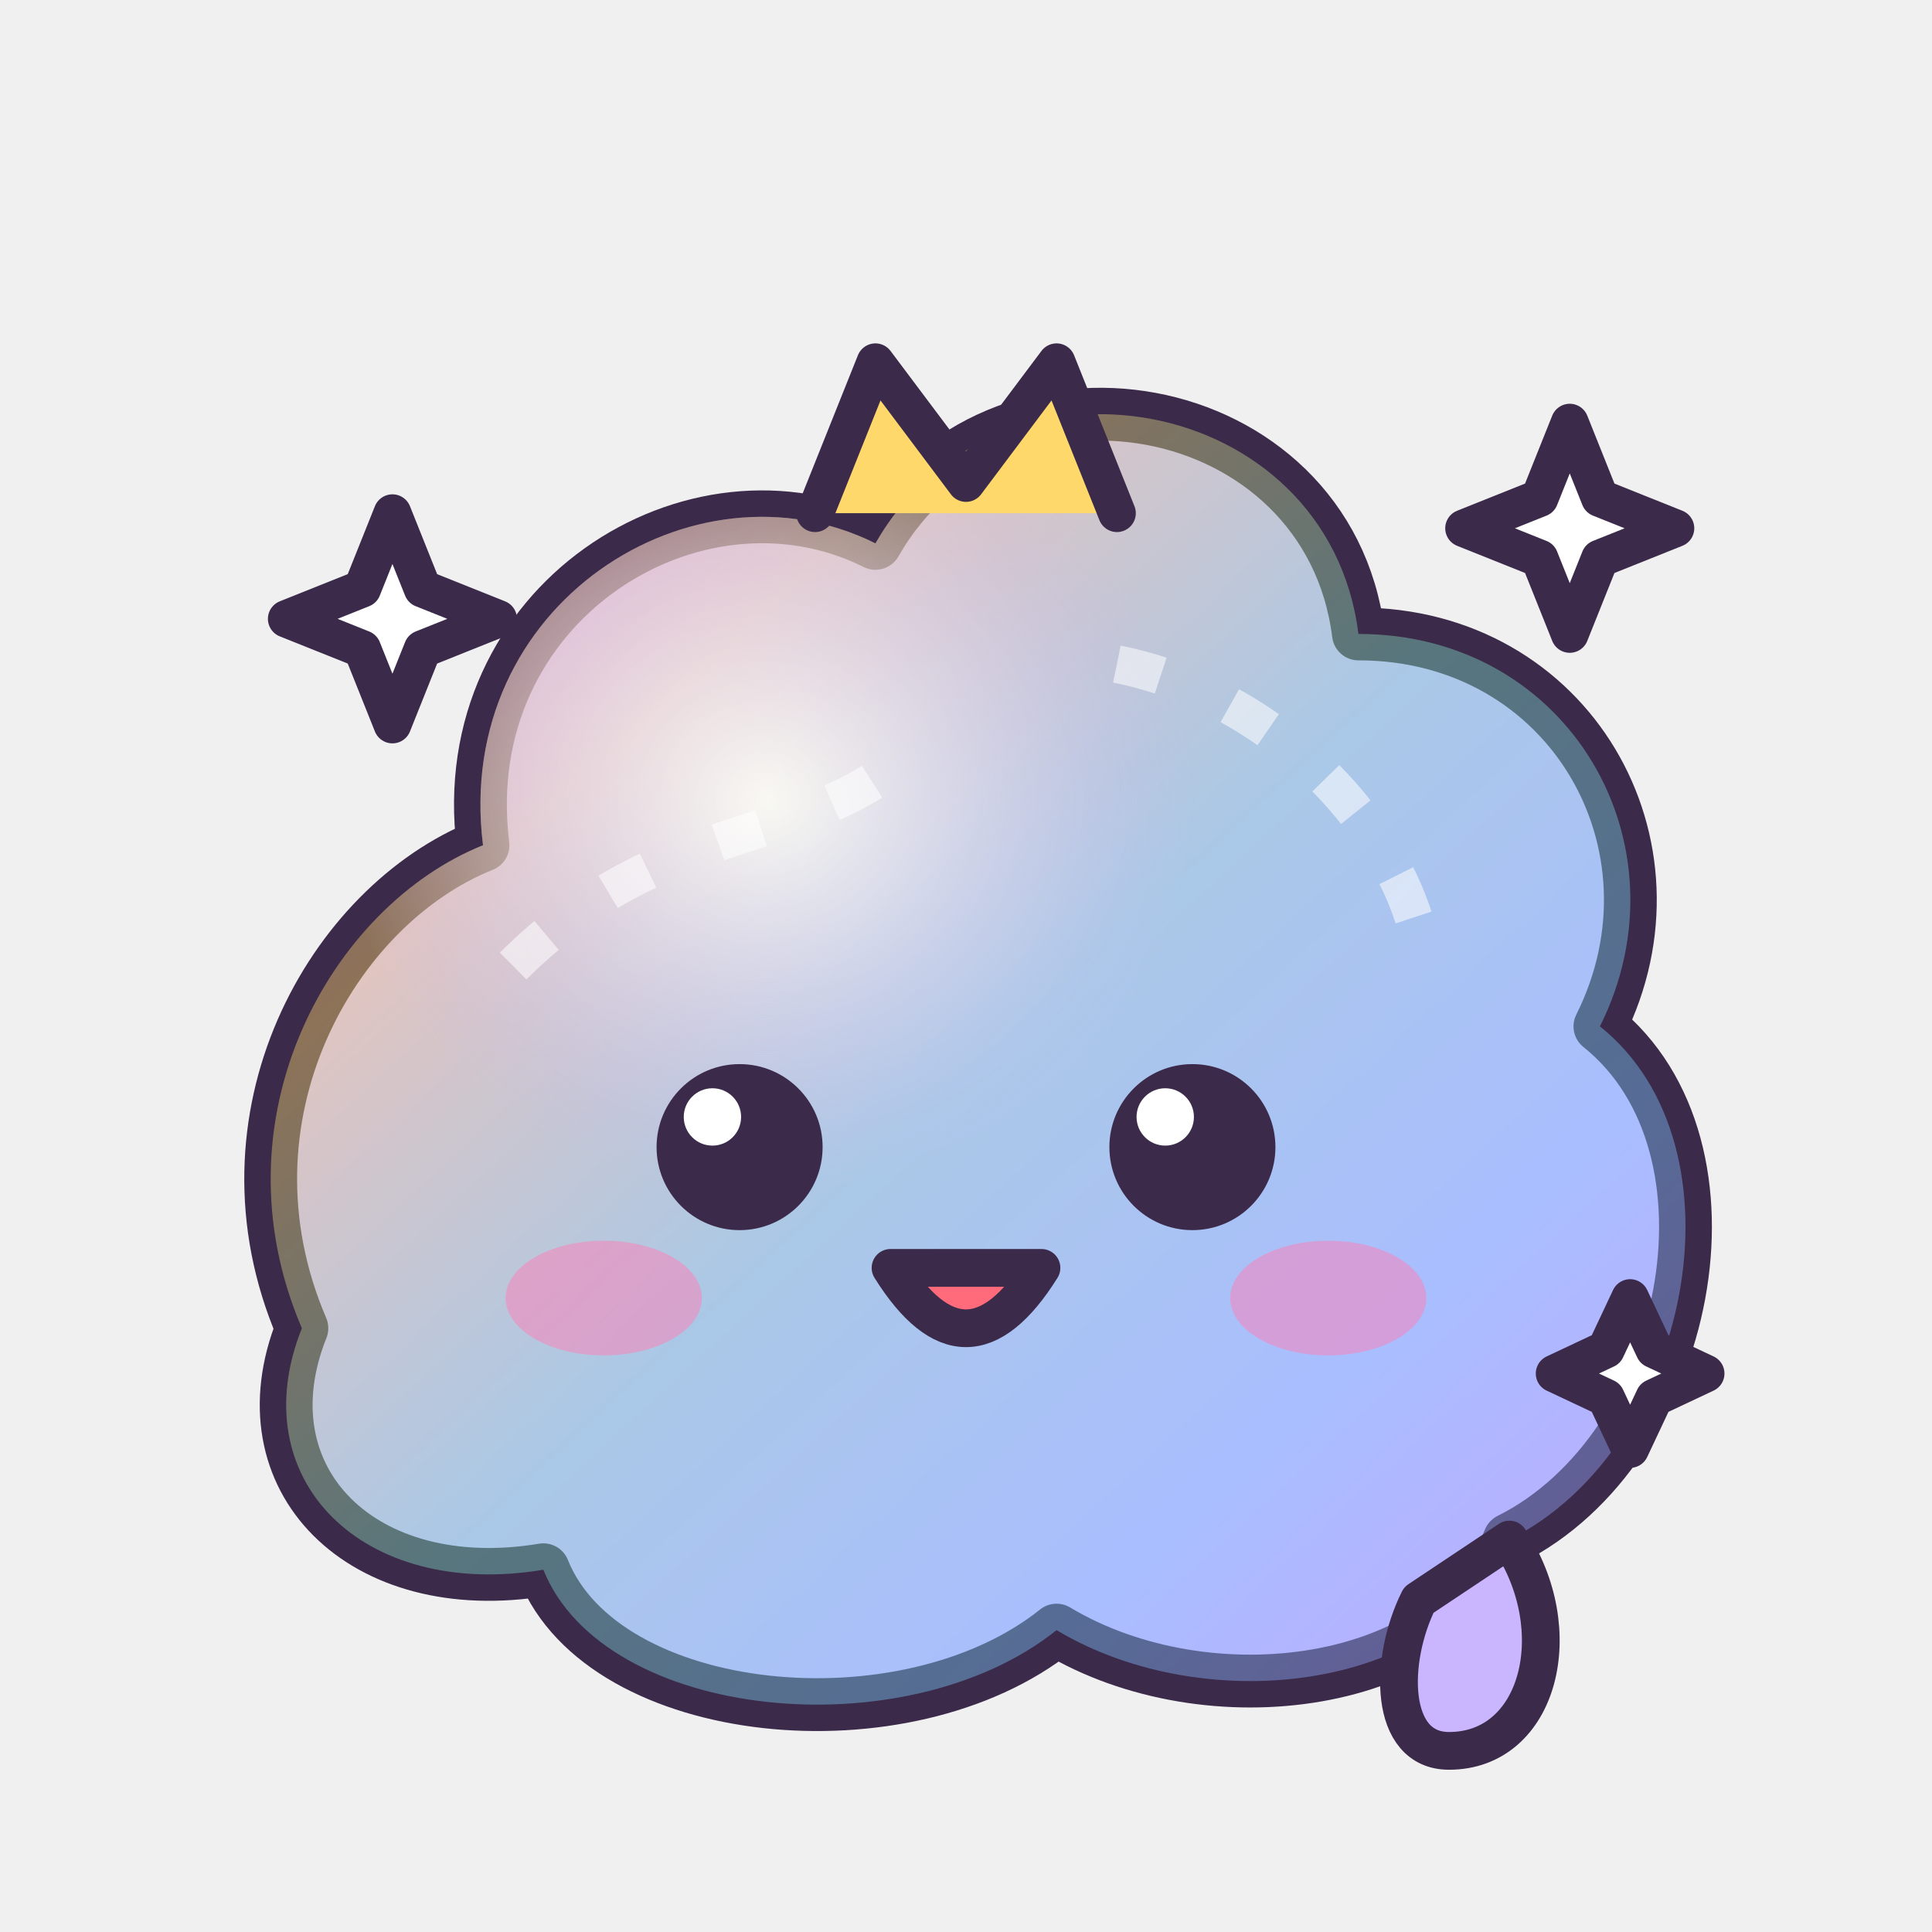
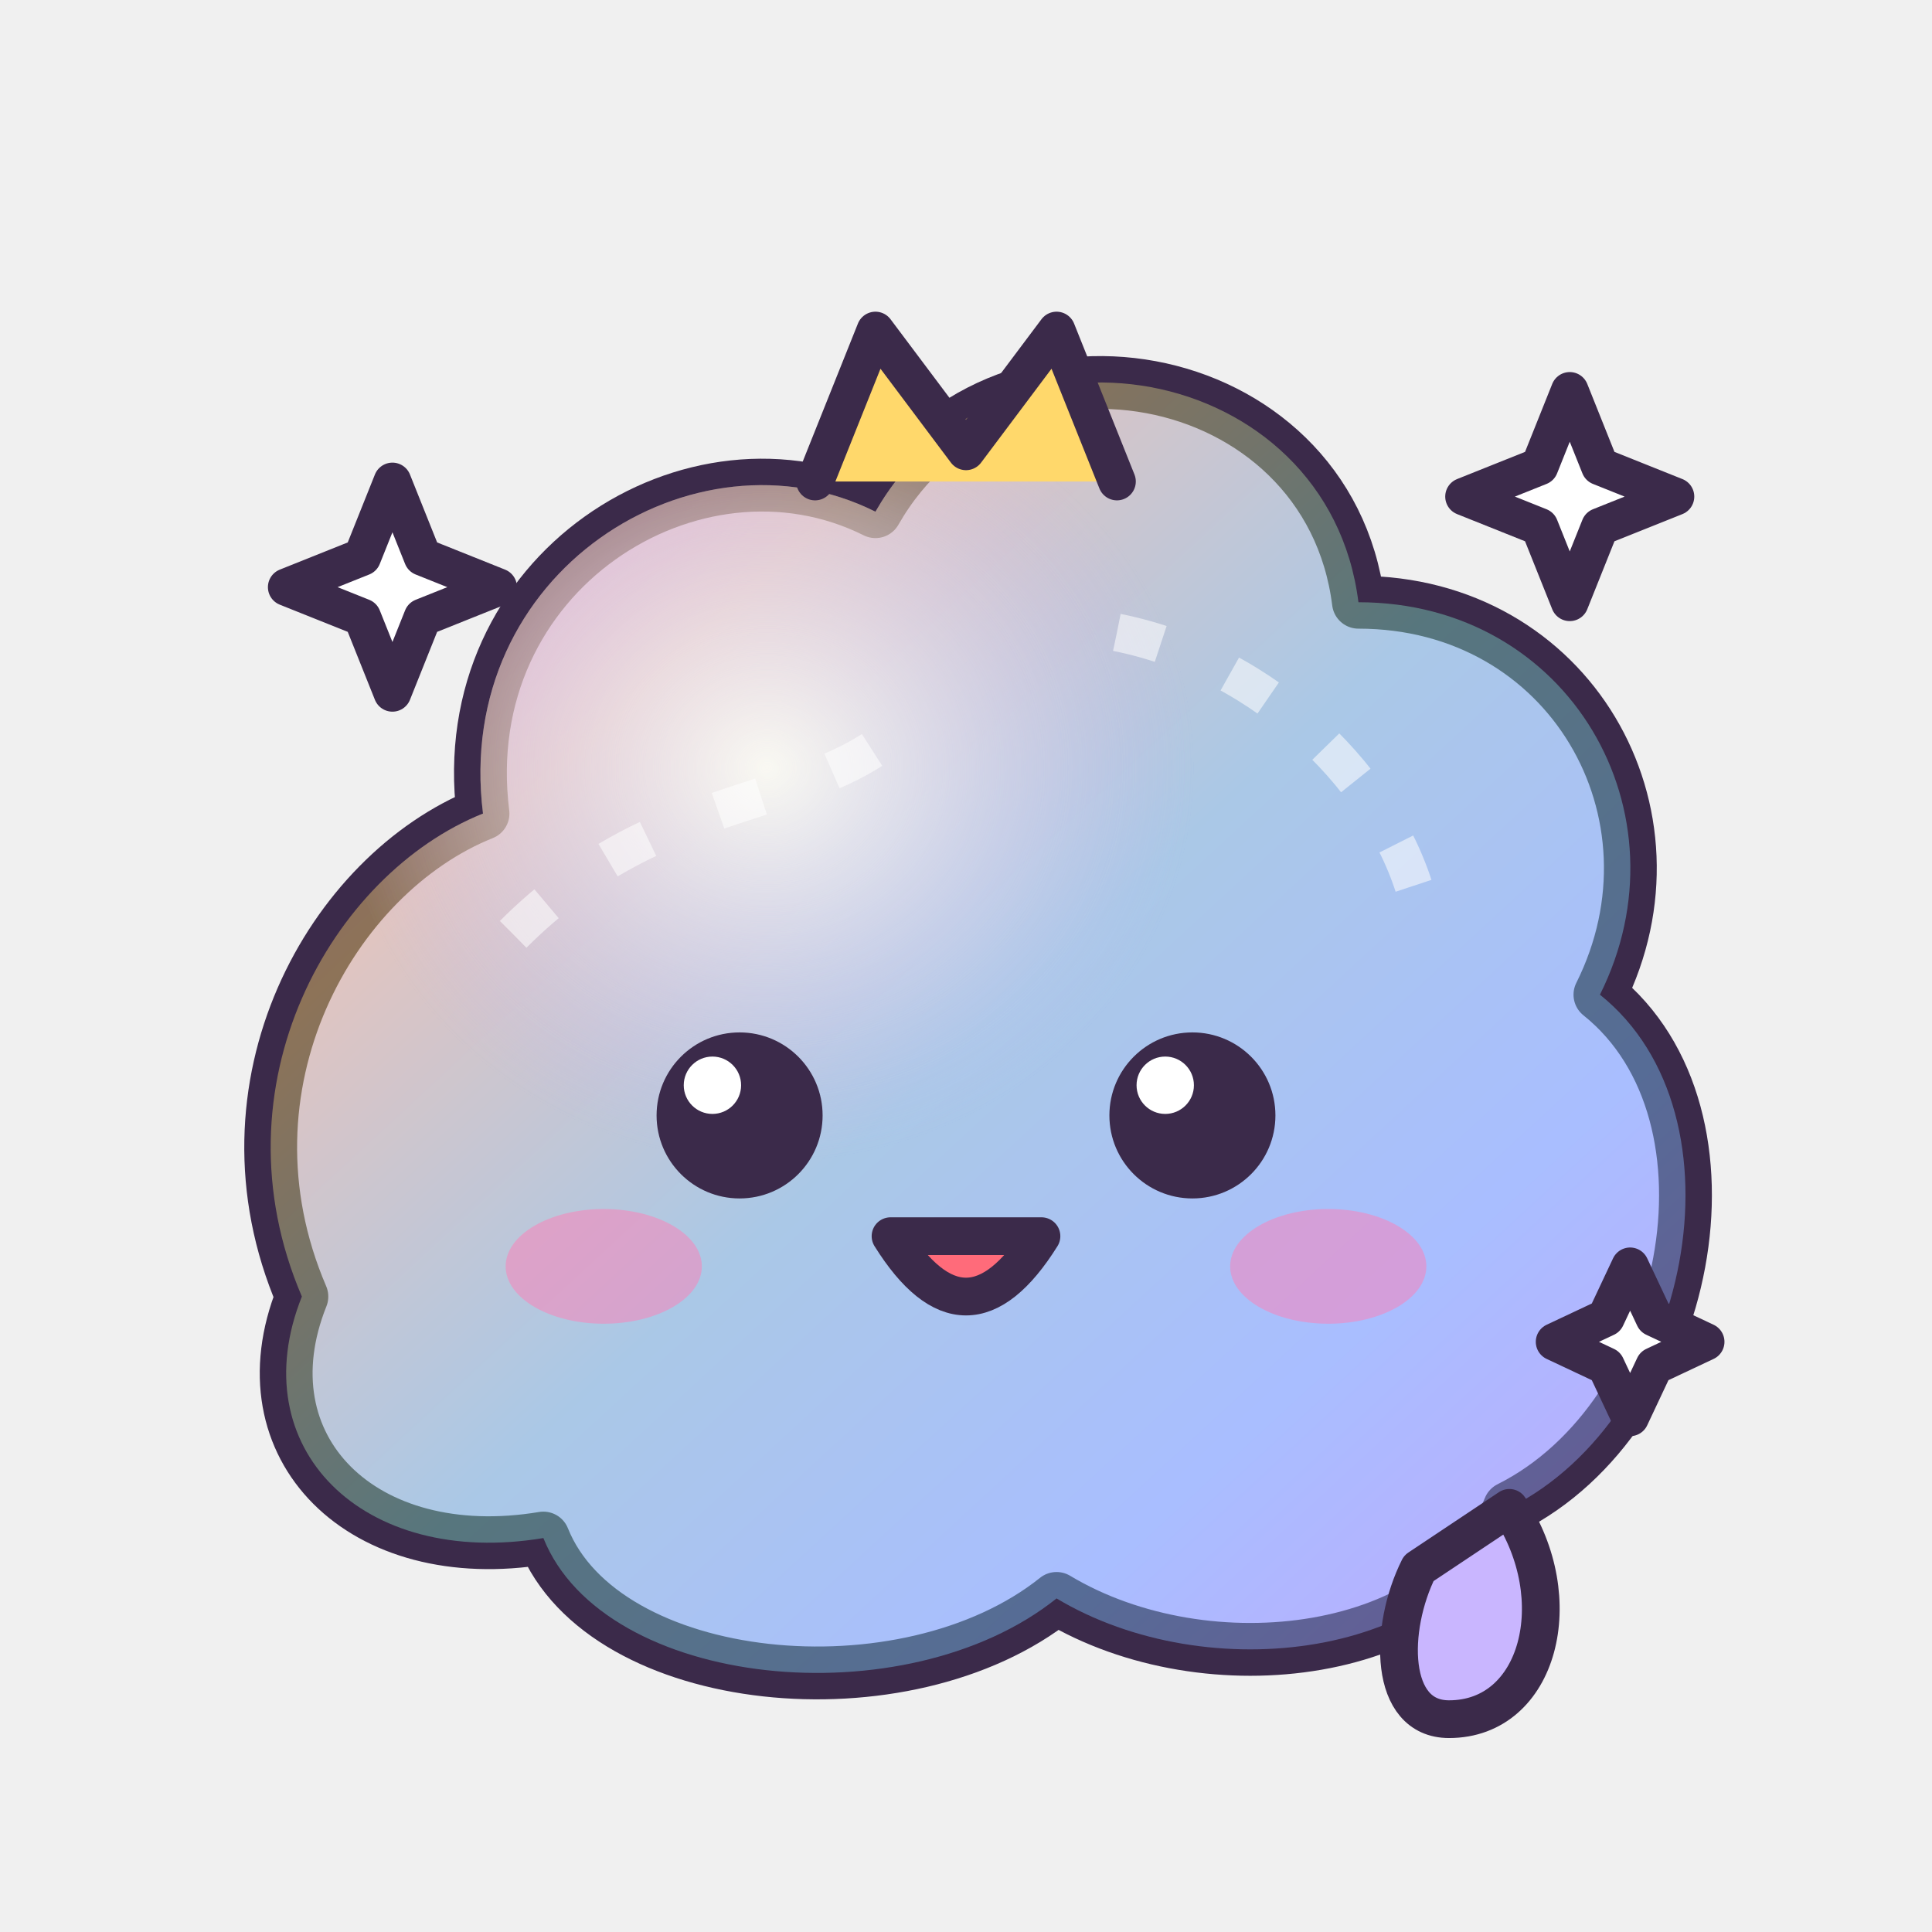
<svg xmlns="http://www.w3.org/2000/svg" viewBox="-4 -4 128 128" role="img" aria-label="morphy">
  <defs>
-     <radialGradient id="gmorphy24" cx=".35" cy=".3" r=".8">
+     <radialGradient id="gmorphy156" cx=".35" cy=".3" r=".8">
      <stop offset="0" stop-color="#fff" stop-opacity=".75" />
      <stop offset=".38" stop-color="#C9B6FF" stop-opacity="0" />
    </radialGradient>
-     <linearGradient id="hmorphy24" x1="0" y1="0" x2="1" y2="1">
+     <linearGradient id="hmorphy156" x1="0" y1="0" x2="1" y2="1">
      <stop offset="0" stop-color="#FF9CC8" />
      <stop offset=".25" stop-color="#FFD86B" />
      <stop offset=".5" stop-color="#7FE0C4" />
      <stop offset=".75" stop-color="#7CC8FF" />
      <stop offset="1" stop-color="#B48CFF" />
    </linearGradient>
-     <linearGradient id="aumorphy24" x1="0" y1="0" x2="0" y2="1">
+     <linearGradient id="aumorphy156" x1="0" y1="0" x2="0" y2="1">
      <stop offset="0" stop-color="#FFE9A0" />
      <stop offset=".55" stop-color="#F5C542" />
      <stop offset="1" stop-color="#D99A1E" />
    </linearGradient>
  </defs>
-   <path d="M16 84 C10 70 18 56 28 52 C26 36 42 26 54 32 C62 18 84 22 86 38 C100 38 108 52 102 64 C112 72 108 92 96 98 C92 108 76 110 66 104 C56 112 36 110 32 100 C20 102 12 94 16 84 Z" fill="#C9B6FF" stroke="#3B2A4A" stroke-width="3.5" stroke-linejoin="round" stroke-linecap="round" />
-   <path d="M16 84 C10 70 18 56 28 52 C26 36 42 26 54 32 C62 18 84 22 86 38 C100 38 108 52 102 64 C112 72 108 92 96 98 C92 108 76 110 66 104 C56 112 36 110 32 100 C20 102 12 94 16 84 Z" fill="url(#gmorphy24)" />
-   <path d="M16 84 C10 70 18 56 28 52 C26 36 42 26 54 32 C62 18 84 22 86 38 C100 38 108 52 102 64 C112 72 108 92 96 98 C92 108 76 110 66 104 C56 112 36 110 32 100 C20 102 12 94 16 84 Z" fill="url(#hmorphy24)" opacity=".42" />
-   <path d="M16 84 C10 70 18 56 28 52 C26 36 42 26 54 32 C62 18 84 22 86 38 C100 38 108 52 102 64 C112 72 108 92 96 98 C92 108 76 110 66 104 C56 112 36 110 32 100 C20 102 12 94 16 84 Z" fill="url(#gmorphy24)" />
-   <path d="M96 98 C100 104 98 112 92 112 C88 112 88 106 90 102 Z" fill="#C9B6FF" stroke="#3B2A4A" stroke-width="2.5" stroke-linejoin="round" stroke-linecap="round" />
-   <g opacity=".55" fill="none" stroke="#fff" stroke-width="2.5" stroke-dasharray="3 5">
-     <path d="M30 60 C40 50 50 52 56 46" />
-     <path d="M70 40 C80 42 88 50 90 58" />
+   <g transform="translate(0 -2.1)">
+     <path d="M16 84 C10 70 18 56 28 52 C26 36 42 26 54 32 C62 18 84 22 86 38 C100 38 108 52 102 64 C112 72 108 92 96 98 C92 108 76 110 66 104 C56 112 36 110 32 100 C20 102 12 94 16 84 Z" fill="#C9B6FF" stroke="#3B2A4A" stroke-width="3.5" stroke-linejoin="round" stroke-linecap="round" />
+     <path d="M16 84 C10 70 18 56 28 52 C26 36 42 26 54 32 C62 18 84 22 86 38 C100 38 108 52 102 64 C112 72 108 92 96 98 C92 108 76 110 66 104 C56 112 36 110 32 100 C20 102 12 94 16 84 Z" fill="url(#gmorphy156)" />
+     <path d="M16 84 C10 70 18 56 28 52 C26 36 42 26 54 32 C62 18 84 22 86 38 C100 38 108 52 102 64 C112 72 108 92 96 98 C92 108 76 110 66 104 C56 112 36 110 32 100 C20 102 12 94 16 84 Z" fill="url(#hmorphy156)" opacity=".42" />
+     <path d="M16 84 C10 70 18 56 28 52 C26 36 42 26 54 32 C62 18 84 22 86 38 C100 38 108 52 102 64 C112 72 108 92 96 98 C92 108 76 110 66 104 C56 112 36 110 32 100 C20 102 12 94 16 84 Z" fill="url(#gmorphy156)" />
+     <path d="M96 98 C100 104 98 112 92 112 C88 112 88 106 90 102 Z" fill="#C9B6FF" stroke="#3B2A4A" stroke-width="2.5" stroke-linejoin="round" stroke-linecap="round" />
+     <g opacity=".55" fill="none" stroke="#fff" stroke-width="2.5" stroke-dasharray="3 5">
+       <path d="M30 60 C40 50 50 52 56 46" />
+       <path d="M70 40 C80 42 88 50 90 58" />
+     </g>
+     <path d="M50 30 l4 -10 6 8 6 -8 4 10" fill="#FFD86B" stroke="#3B2A4A" stroke-width="2.5" stroke-linejoin="round" stroke-linecap="round" />
+     <circle cx="45" cy="72" r="5.5" fill="#3B2A4A" />
+     <circle cx="75" cy="72" r="5.5" fill="#3B2A4A" />
+     <circle cx="43.2" cy="70" r="1.9" fill="#fff" />
+     <circle cx="73.2" cy="70" r="1.9" fill="#fff" />
+     <path d="M55 80 q5 8 10 0 Z" fill="#FF6B7A" stroke="#3B2A4A" stroke-width="2.5" stroke-linejoin="round" stroke-linecap="round" />
+     <ellipse cx="36" cy="82" rx="6.5" ry="3.8" fill="#FF7EB6" opacity=".5" />
+     <ellipse cx="84" cy="82" rx="6.5" ry="3.8" fill="#FF7EB6" opacity=".5" />
+     <path d="M22 30 l2 5 5 2 -5 2 -2 5 -2 -5 -5 -2 5 -2z M100 24 l2 5 5 2 -5 2 -2 5 -2 -5 -5 -2 5 -2z M104 82 l1.6 3.4 3.4 1.6 -3.4 1.6 -1.6 3.4 -1.6 -3.4 -3.4 -1.6 3.4 -1.6z" fill="#fff" stroke="#3B2A4A" stroke-width="2.5" stroke-linejoin="round" stroke-linecap="round" />
  </g>
-   <path d="M50 30 l4 -10 6 8 6 -8 4 10" fill="#FFD86B" stroke="#3B2A4A" stroke-width="2.5" stroke-linejoin="round" stroke-linecap="round" />
-   <circle cx="45" cy="72" r="5.5" fill="#3B2A4A" />
-   <circle cx="75" cy="72" r="5.5" fill="#3B2A4A" />
-   <circle cx="43.2" cy="70" r="1.9" fill="#fff" />
-   <circle cx="73.2" cy="70" r="1.9" fill="#fff" />
-   <path d="M55 80 q5 8 10 0 Z" fill="#FF6B7A" stroke="#3B2A4A" stroke-width="2.5" stroke-linejoin="round" stroke-linecap="round" />
-   <ellipse cx="36" cy="82" rx="6.5" ry="3.8" fill="#FF7EB6" opacity=".5" />
-   <ellipse cx="84" cy="82" rx="6.5" ry="3.8" fill="#FF7EB6" opacity=".5" />
-   <path d="M22 30 l2 5 5 2 -5 2 -2 5 -2 -5 -5 -2 5 -2z M100 24 l2 5 5 2 -5 2 -2 5 -2 -5 -5 -2 5 -2z M104 82 l1.6 3.4 3.4 1.6 -3.4 1.6 -1.6 3.4 -1.6 -3.4 -3.4 -1.6 3.4 -1.6z" fill="#fff" stroke="#3B2A4A" stroke-width="2.5" stroke-linejoin="round" stroke-linecap="round" />
</svg>
